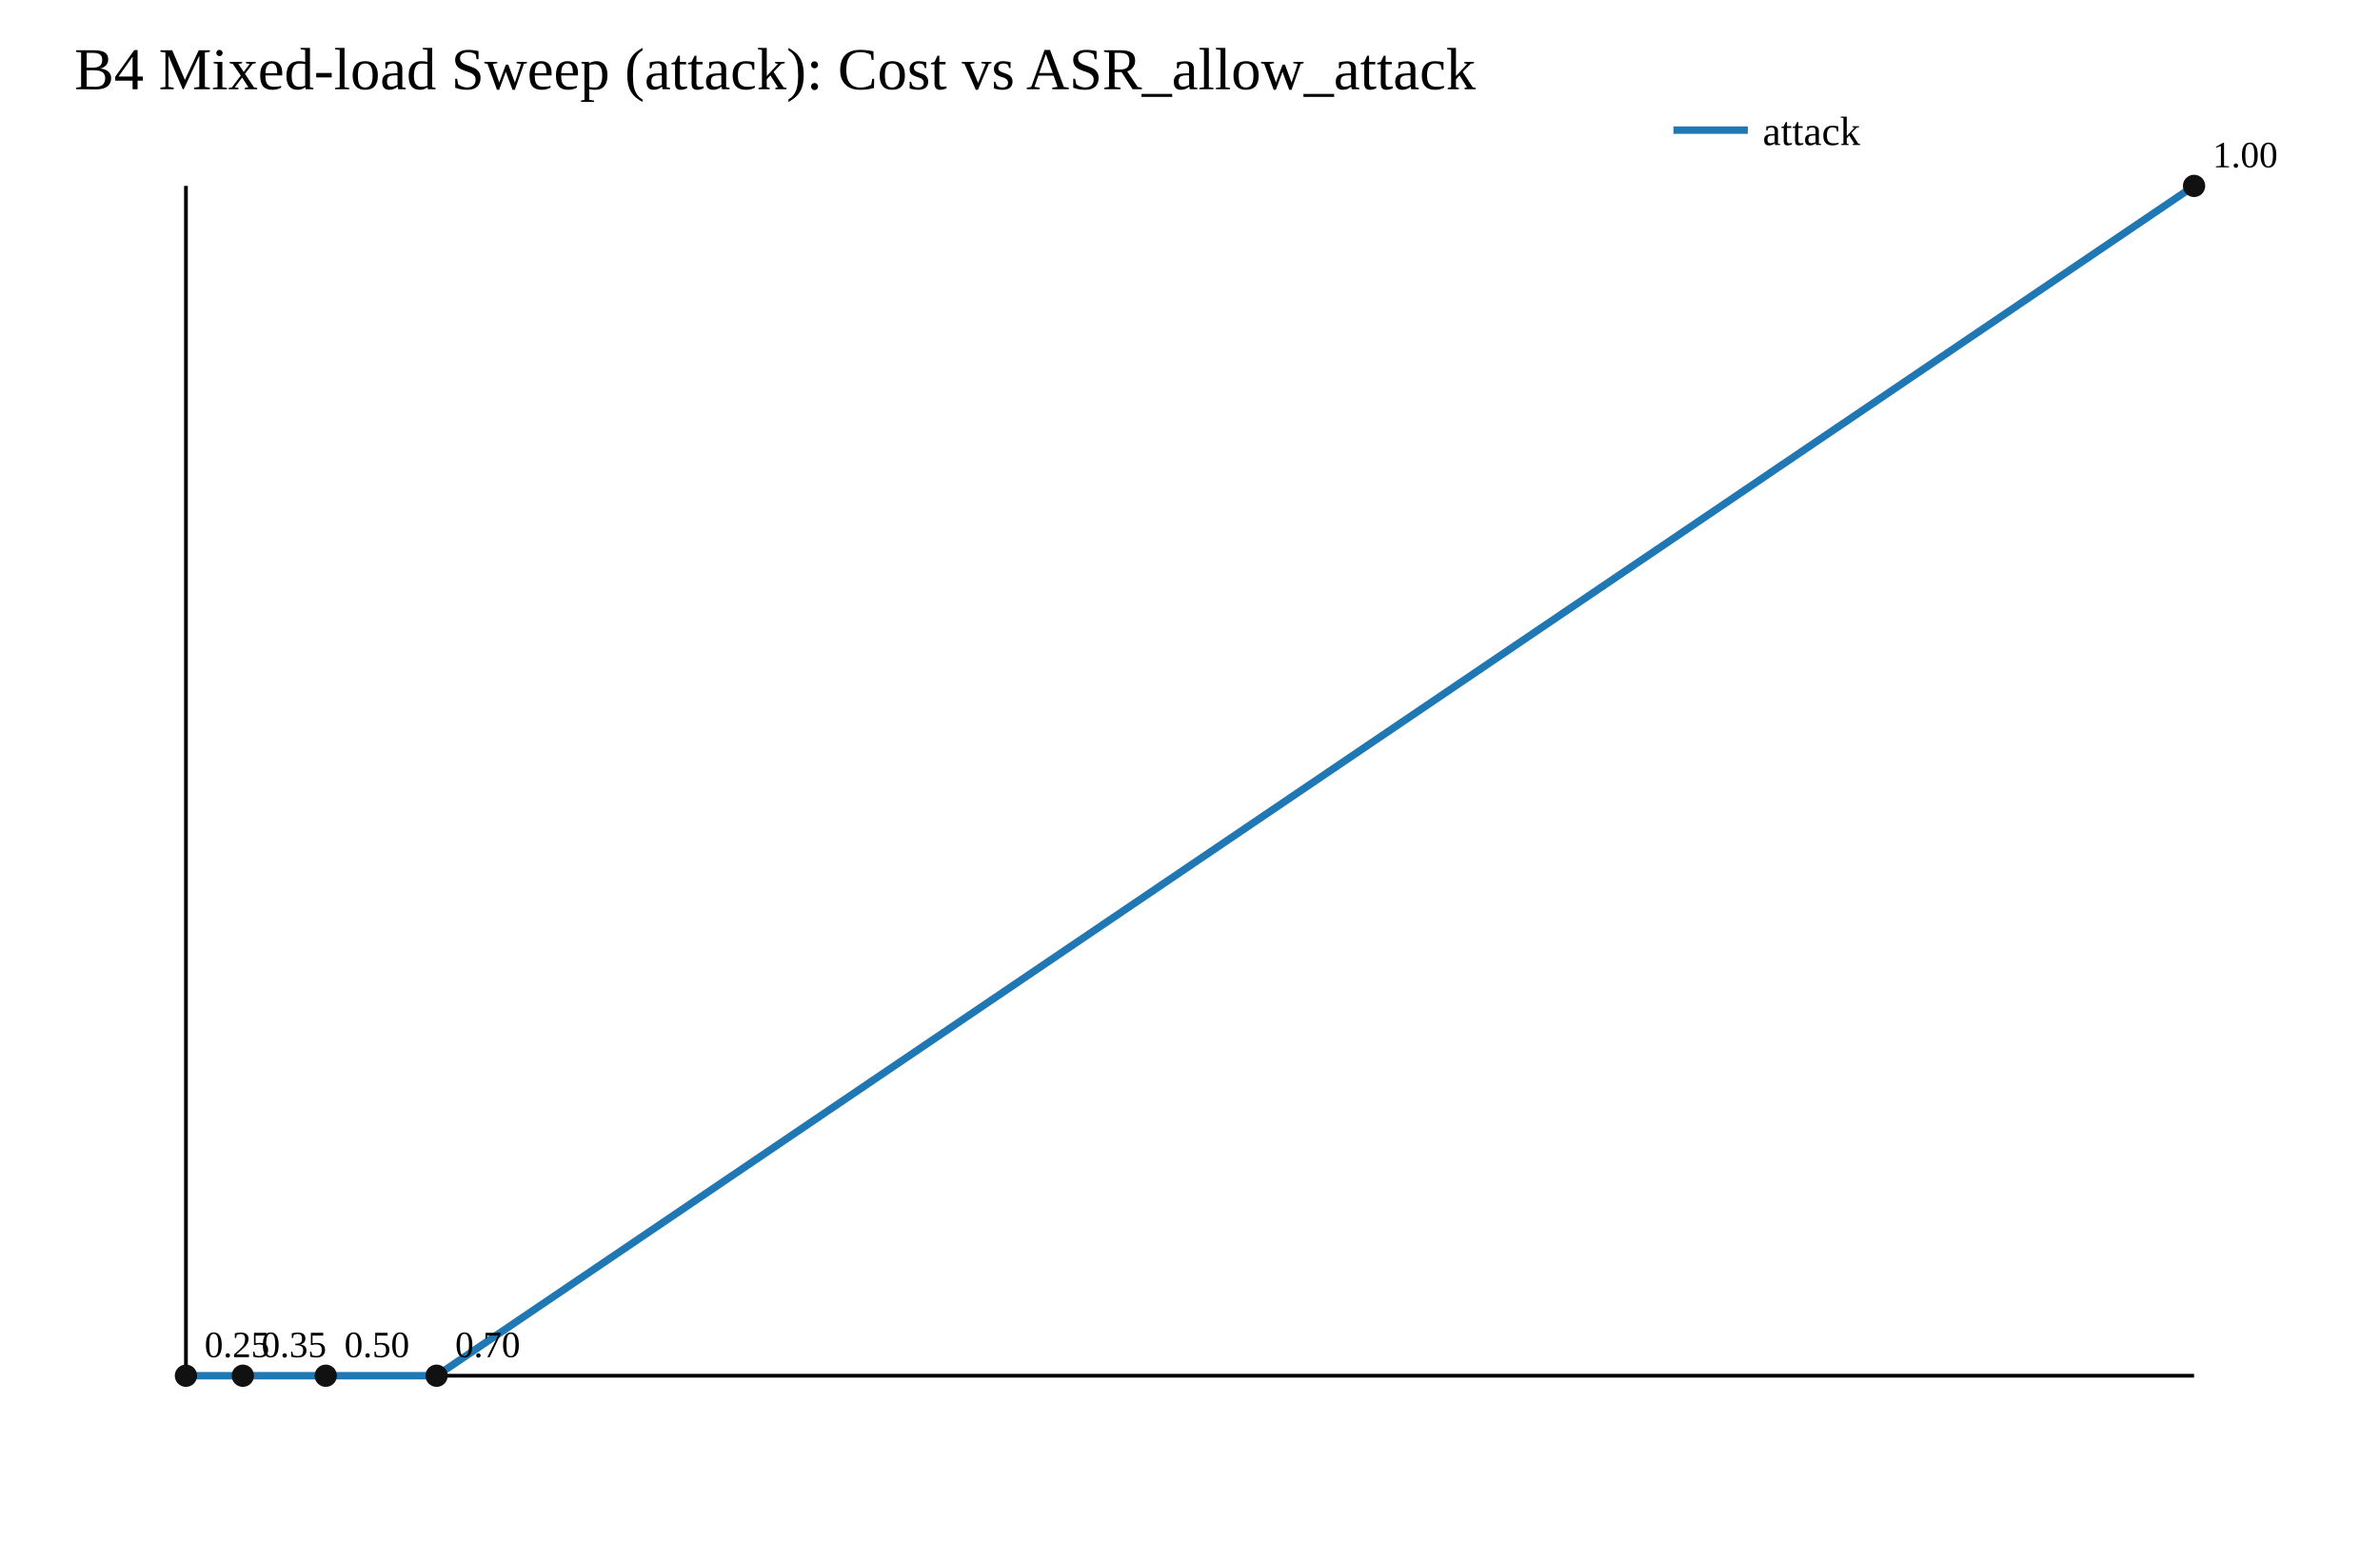
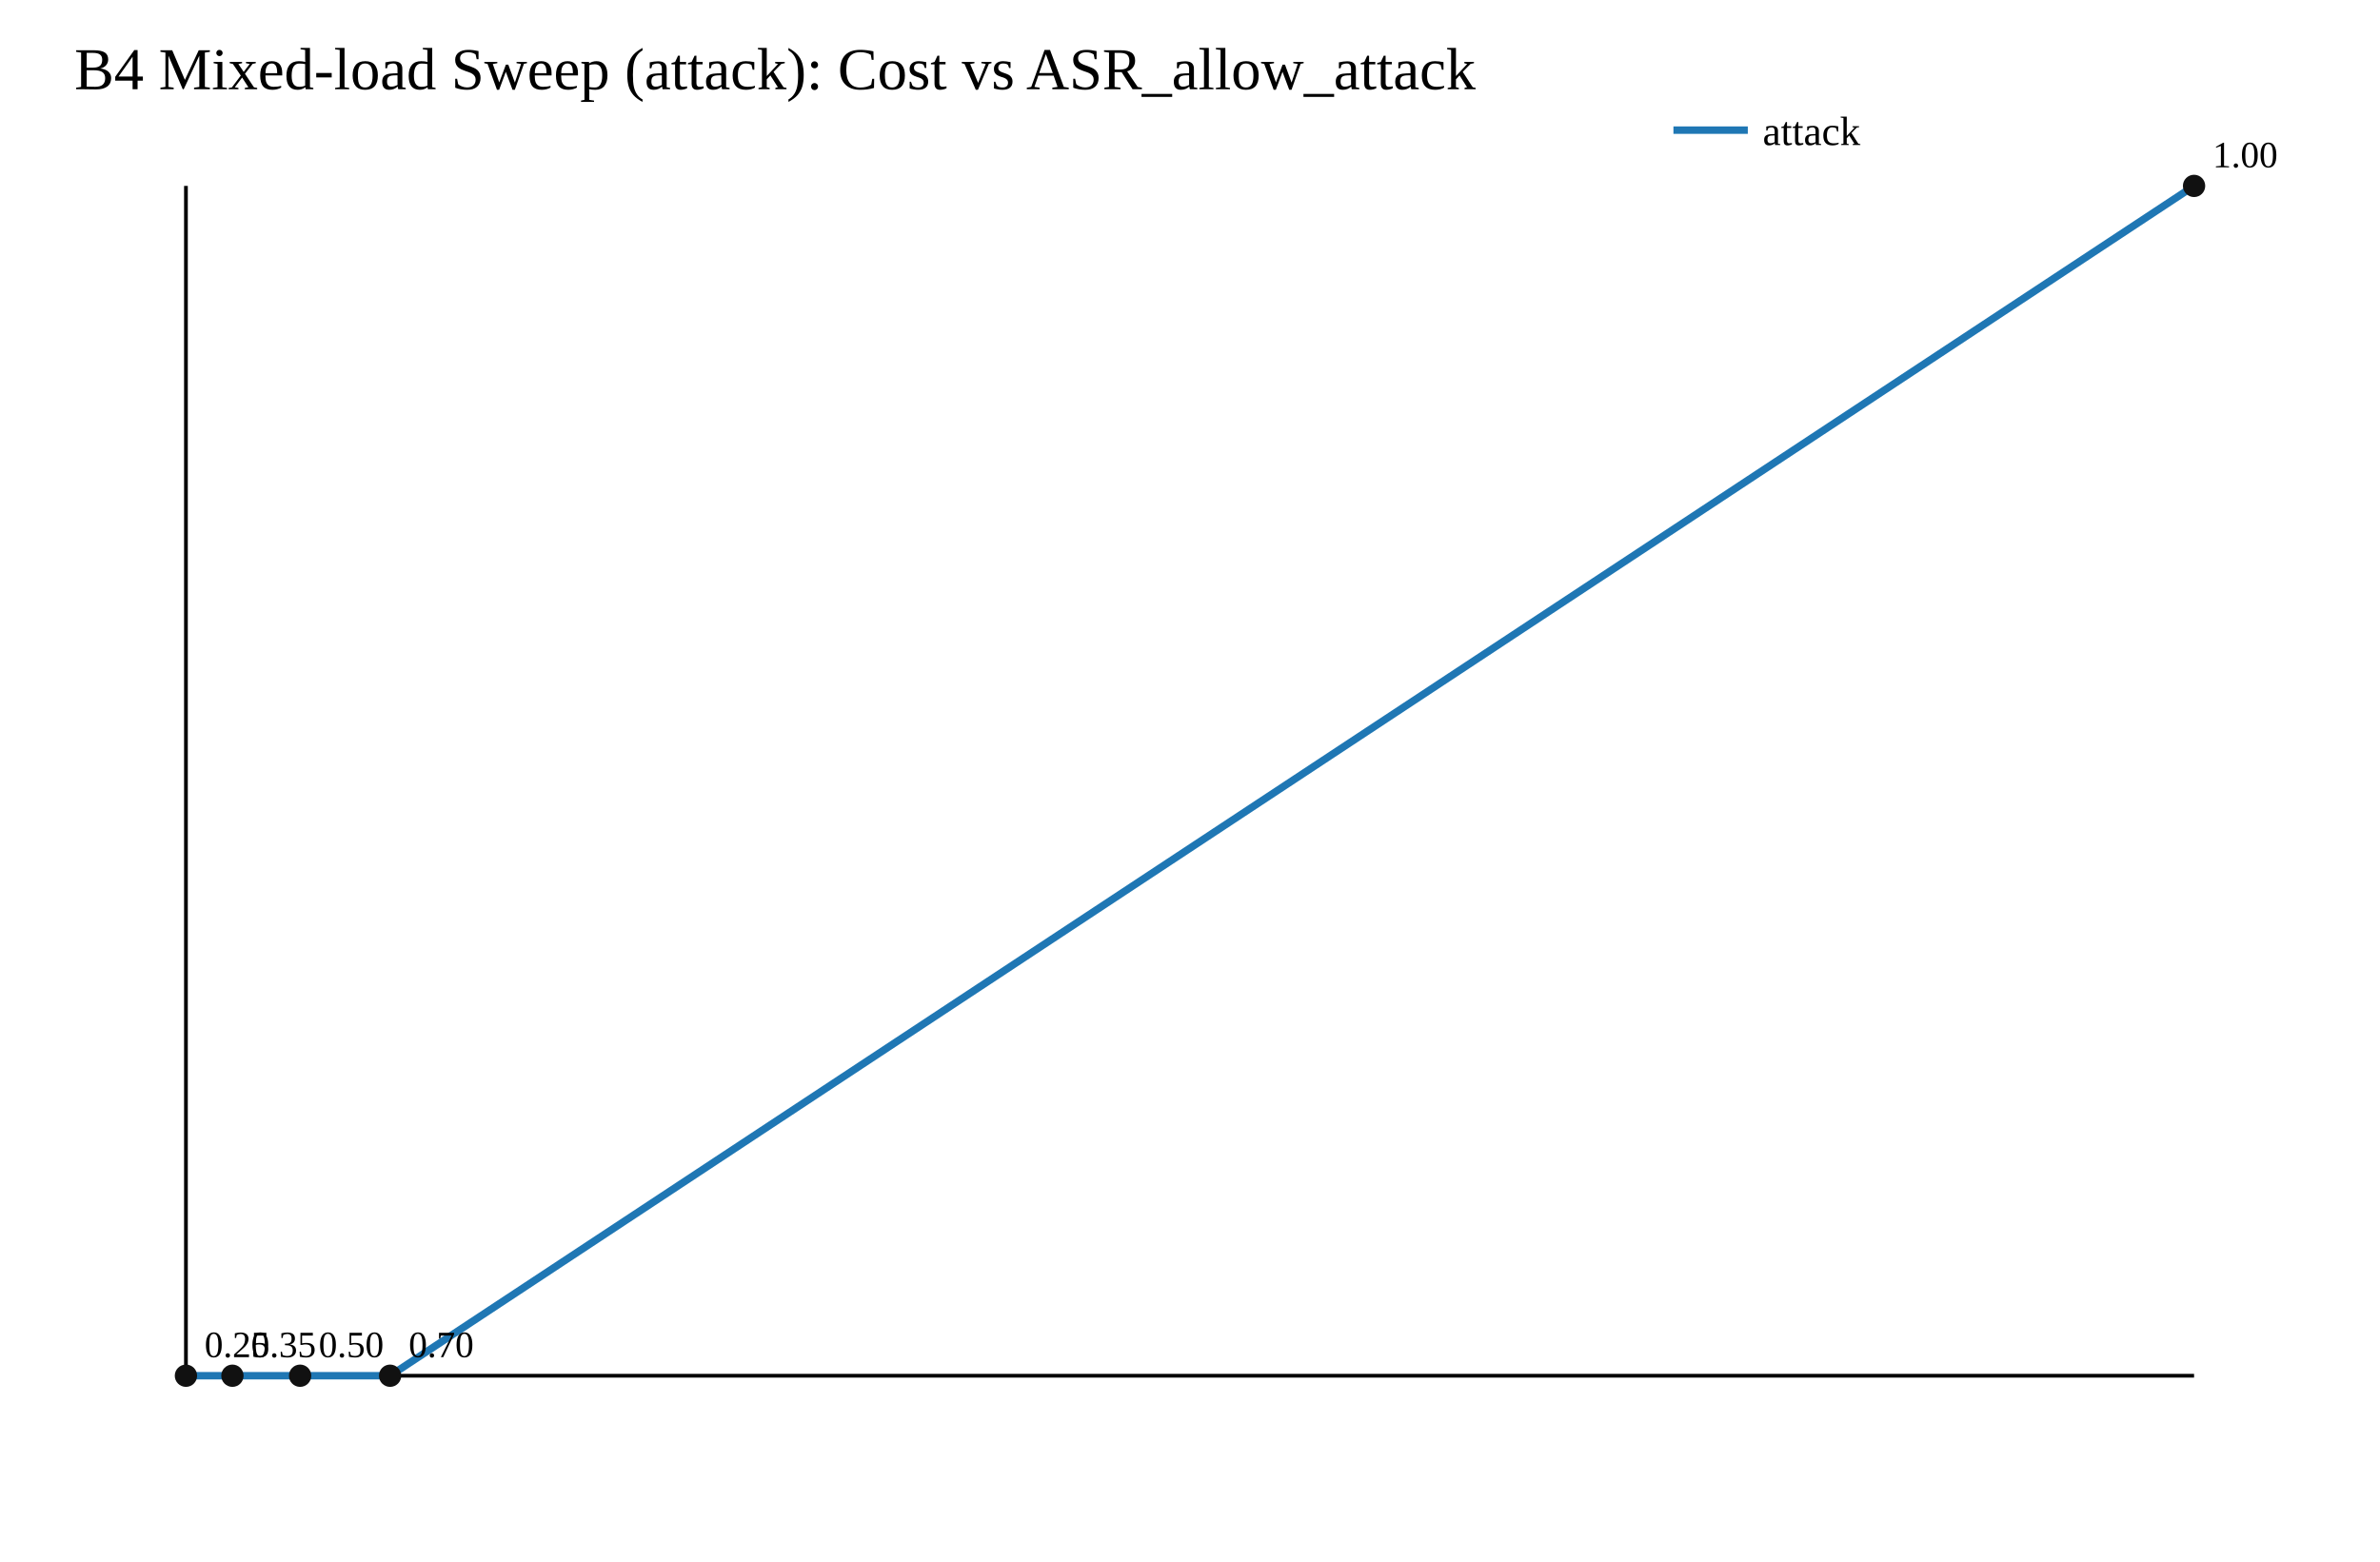
<svg xmlns="http://www.w3.org/2000/svg" width="640" height="420">
  <text x="20" y="24" font-size="16">B4 Mixed-load Sweep (attack): Cost vs ASR_allow_attack</text>
  <line x1="50" y1="370" x2="590" y2="370" stroke="black" />
  <line x1="50" y1="370" x2="50" y2="50" stroke="black" />
-   <polyline fill="none" stroke="#1f77b4" stroke-width="2" points="590.0,50.0 117.4,370.0 87.6,370.0 65.3,370.0 50.0,370.0" />
+   <polyline fill="none" stroke="#1f77b4" stroke-width="2" points="590.0,50.0 104.9,370.0 80.7,370.0 62.5,370.0 50.0,370.0" />
  <line x1="450" y1="35" x2="470" y2="35" stroke="#1f77b4" stroke-width="2" />
  <text x="474" y="39" font-size="11">attack</text>
  <circle cx="590.0" cy="50.0" r="3" fill="#111" />
  <text x="595.0" y="45.0" font-size="10">1.00</text>
-   <circle cx="117.4" cy="370.0" r="3" fill="#111" />
-   <text x="122.4" y="365.0" font-size="10">0.70</text>
-   <circle cx="87.6" cy="370.0" r="3" fill="#111" />
-   <text x="92.6" y="365.0" font-size="10">0.50</text>
-   <circle cx="65.3" cy="370.0" r="3" fill="#111" />
-   <text x="70.3" y="365.0" font-size="10">0.35</text>
+   <circle cx="104.9" cy="370.0" r="3" fill="#111" />
+   <text x="109.9" y="365.0" font-size="10">0.70</text>
+   <circle cx="80.7" cy="370.0" r="3" fill="#111" />
+   <text x="85.7" y="365.0" font-size="10">0.50</text>
+   <circle cx="62.5" cy="370.0" r="3" fill="#111" />
+   <text x="67.5" y="365.0" font-size="10">0.35</text>
  <circle cx="50.0" cy="370.0" r="3" fill="#111" />
  <text x="55.0" y="365.0" font-size="10">0.25</text>
</svg>
